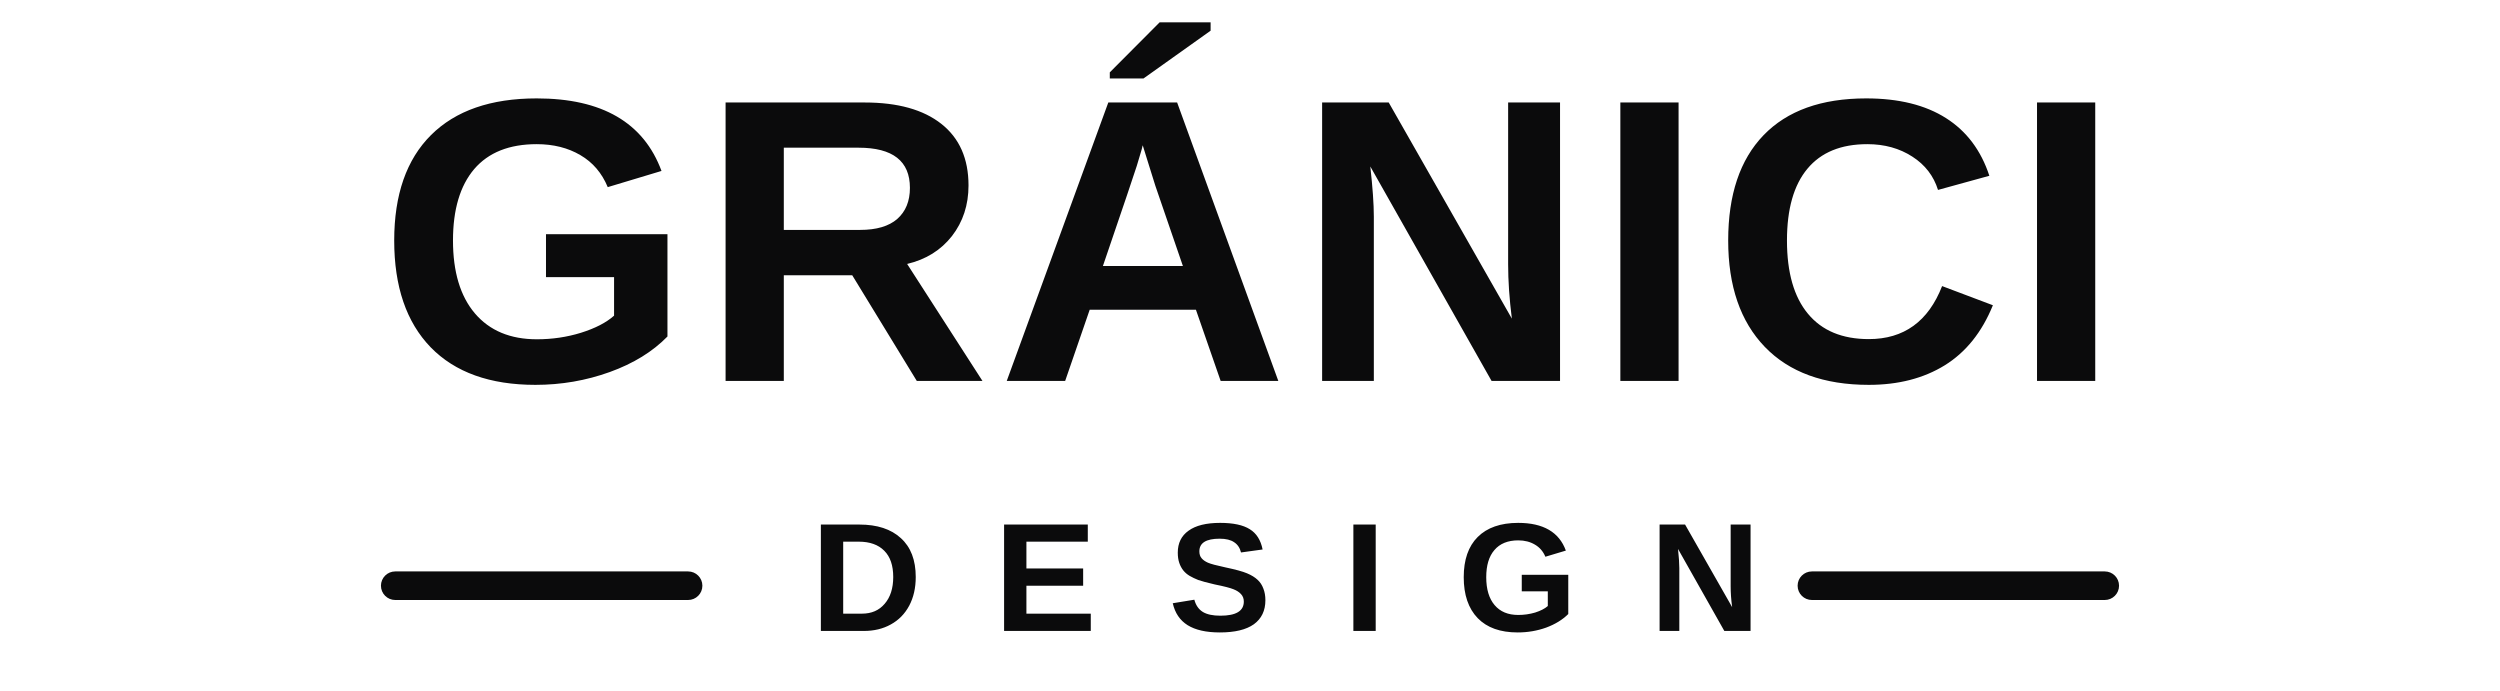
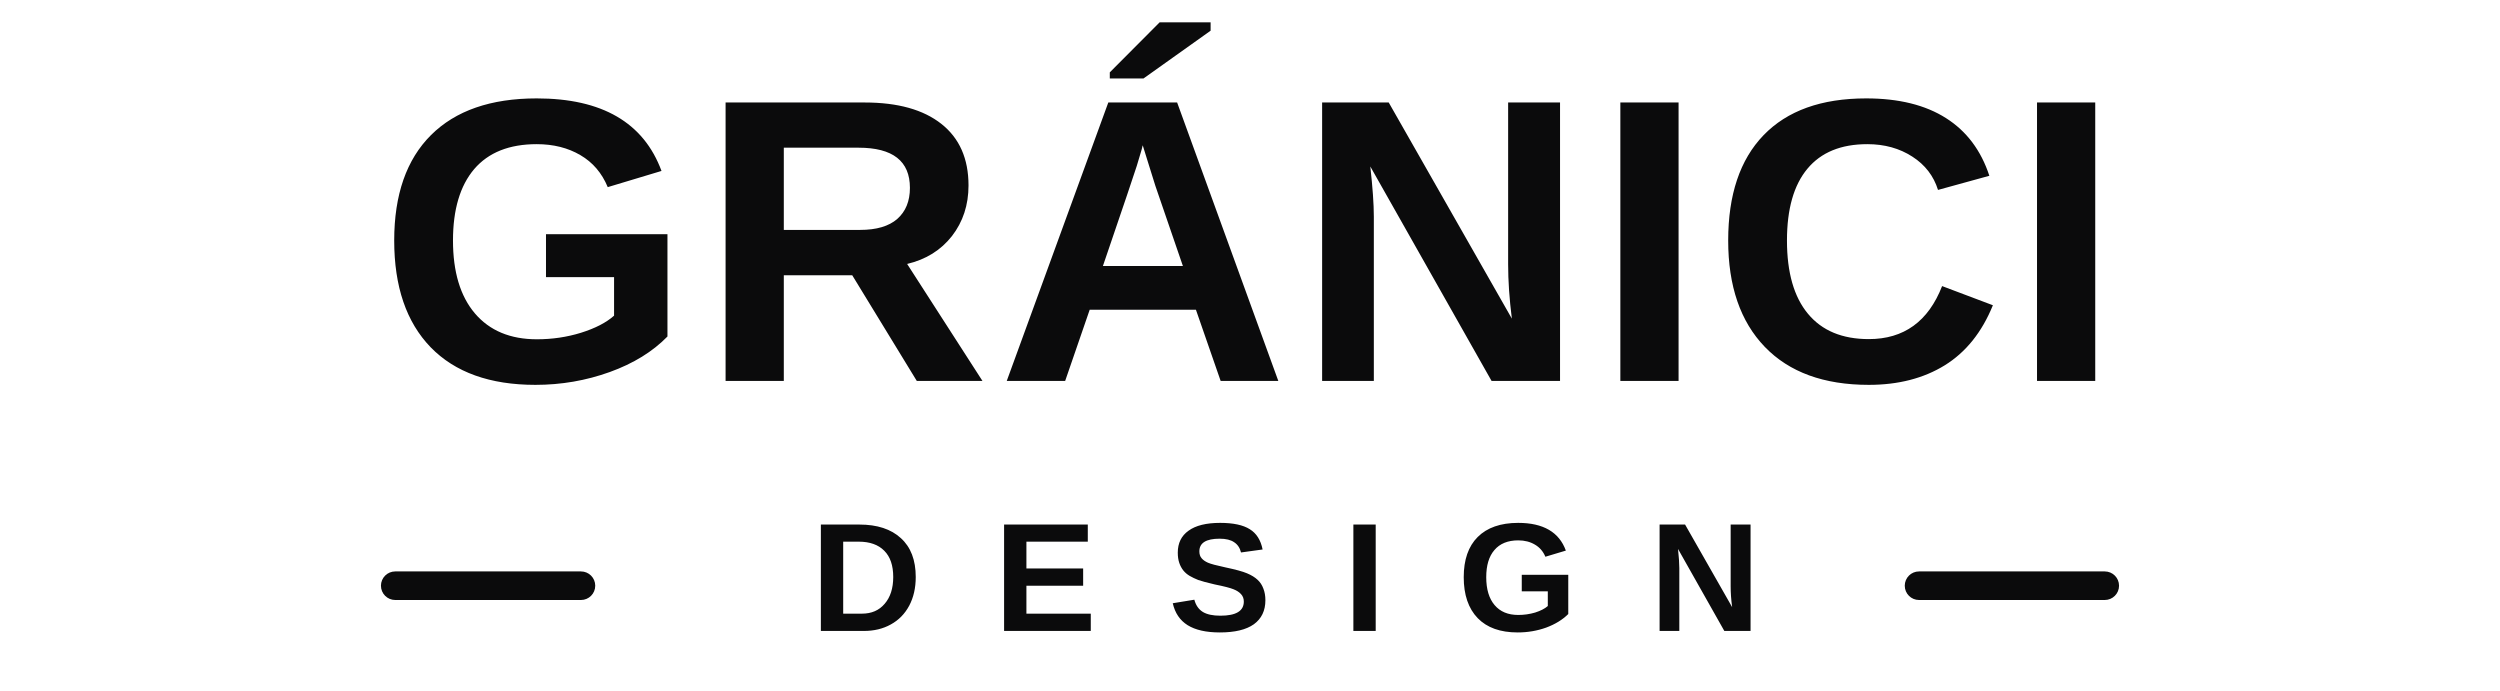
<svg xmlns="http://www.w3.org/2000/svg" viewBox="0 0 210 58" role="img" aria-label="Gránici Design">
  <text x="105" y="32" text-anchor="middle" font-family="Arial, Helvetica, sans-serif" font-weight="700" font-size="34" letter-spacing="0.5" fill="#0B0B0C">GRÁNICI</text>
  <g fill="#0B0B0C">
-     <rect x="32" y="48" width="27" height="2.4" rx="1.2" />
+     <rect x="32" y="48" width="18" height="2.4" rx="1.2" />
    <text x="108" y="53" text-anchor="middle" font-family="Arial, Helvetica, sans-serif" font-weight="600" font-size="13" letter-spacing="6" fill="#0B0B0C">DESIGN</text>
-     <rect x="151" y="48" width="27" height="2.4" rx="1.2" />
+     <rect x="160" y="48" width="18" height="2.4" rx="1.2" />
  </g>
</svg>
